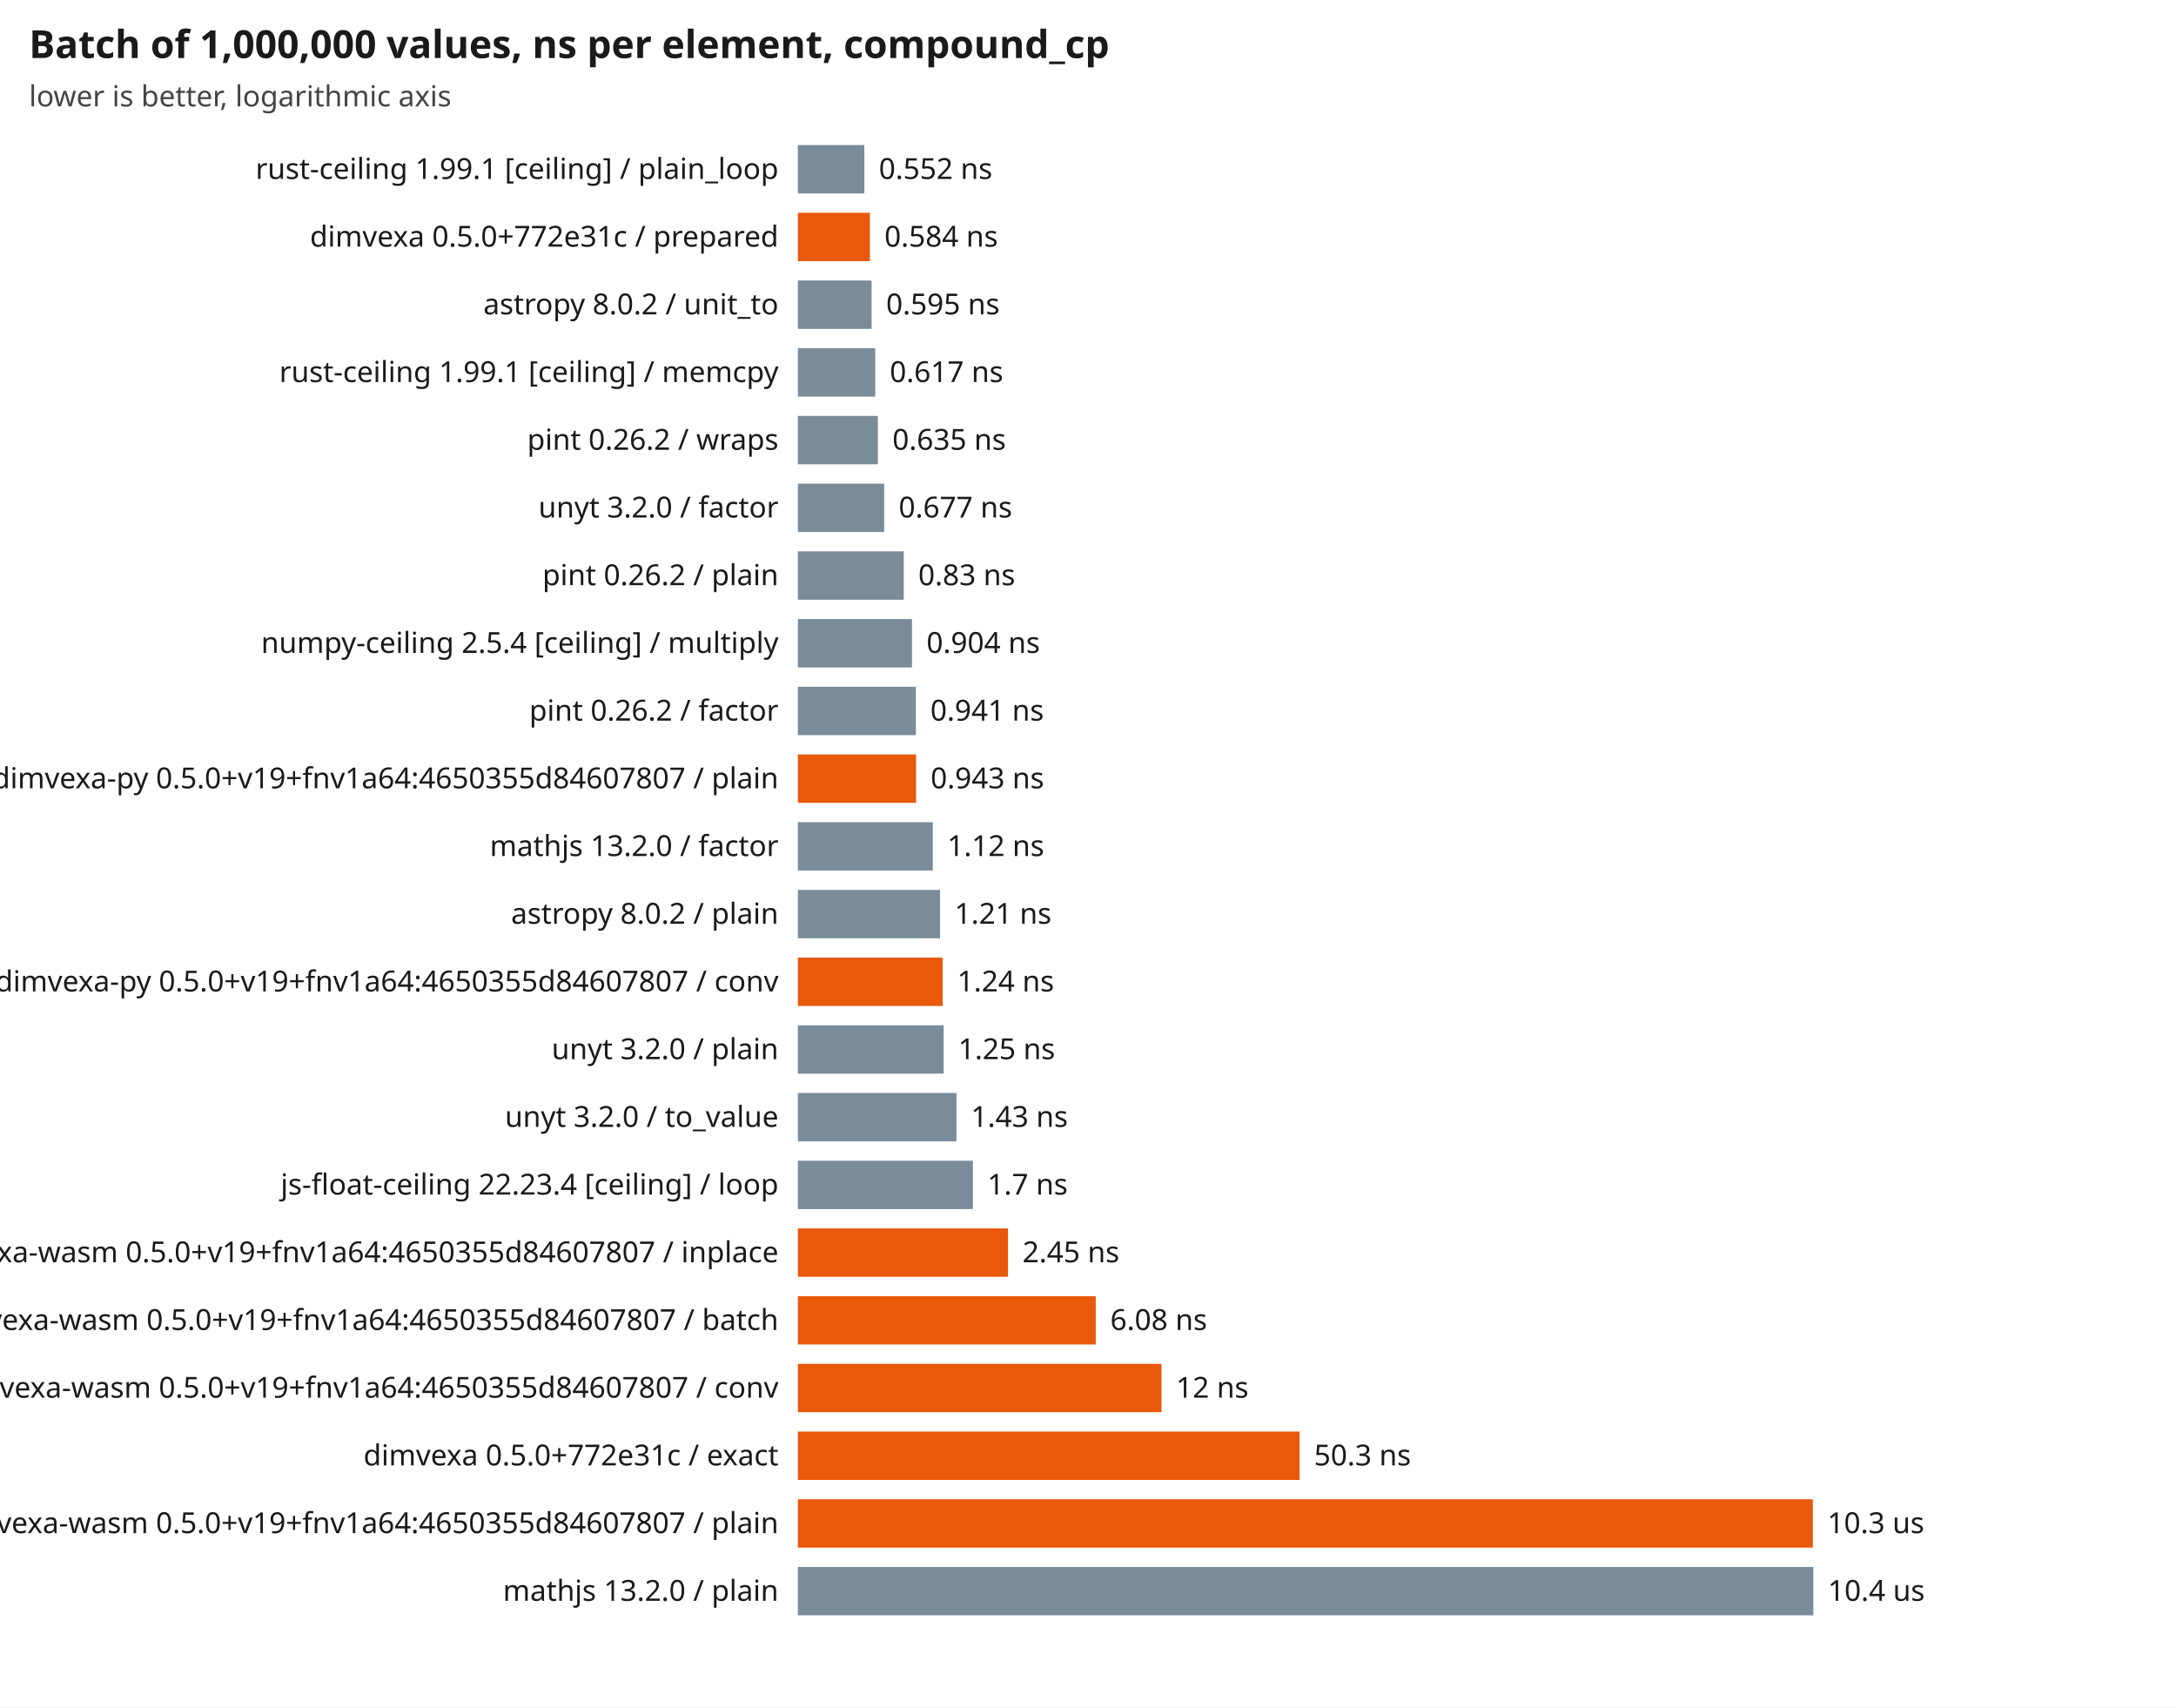
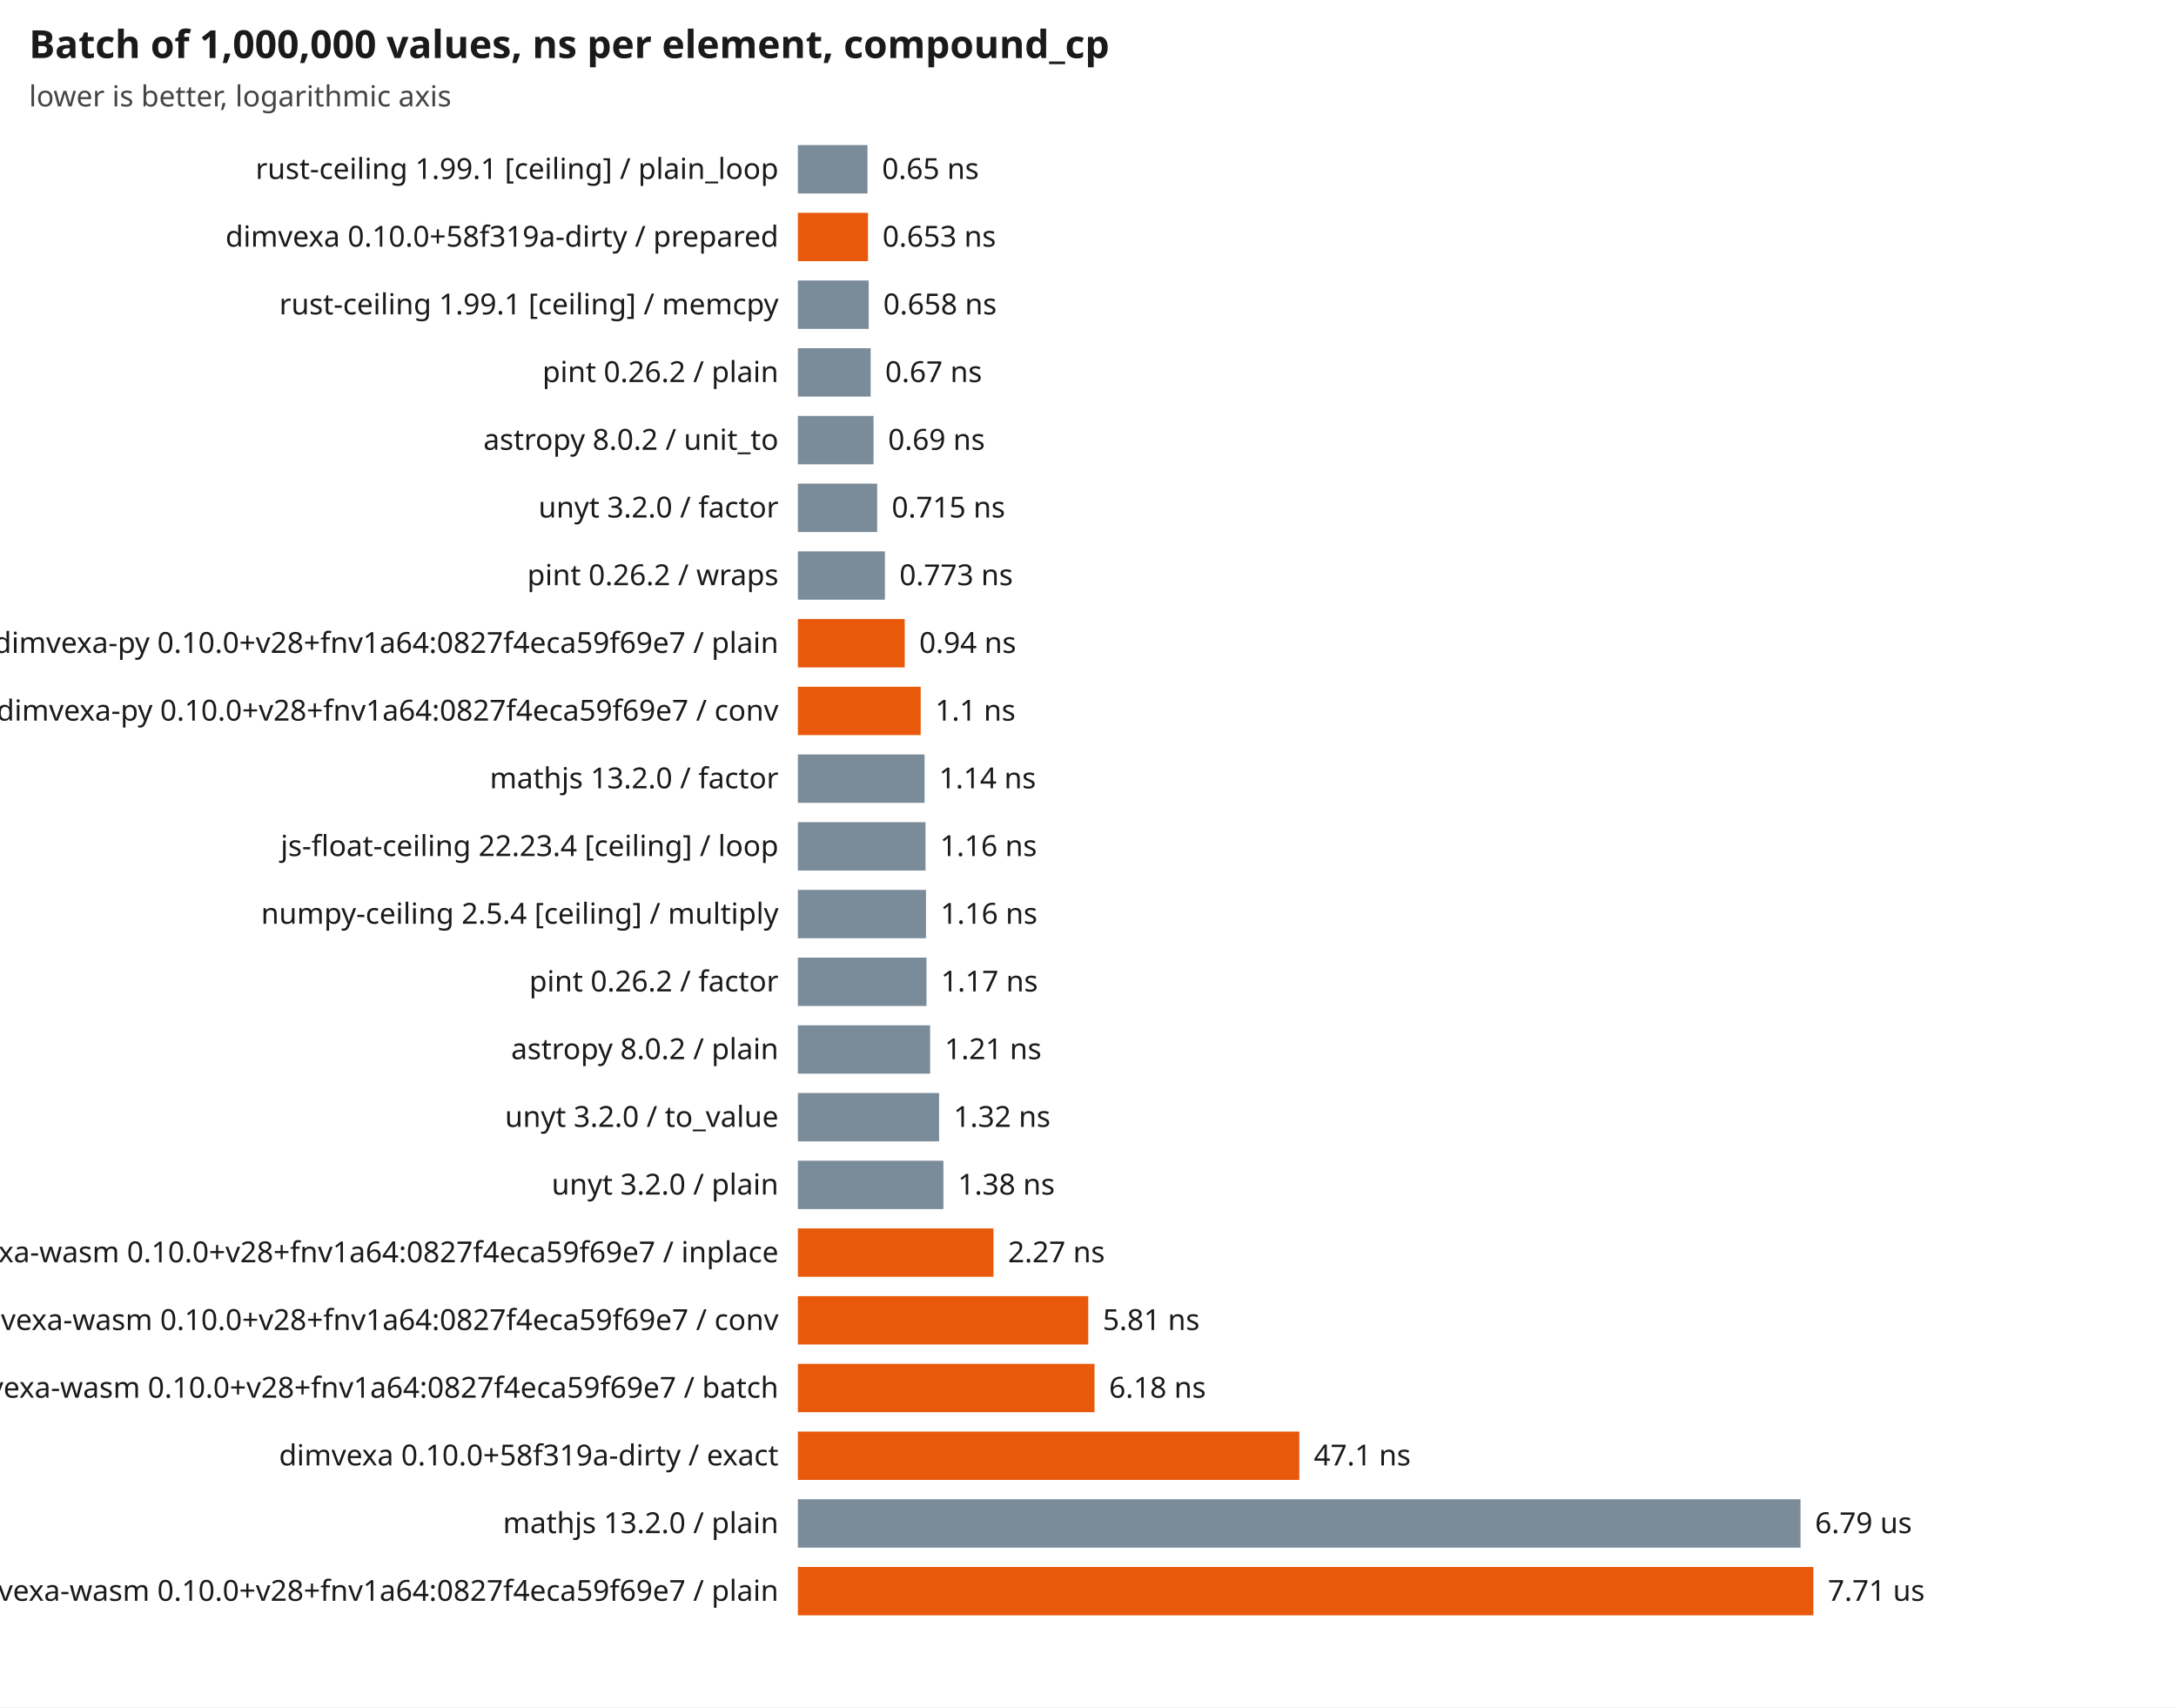
<svg xmlns="http://www.w3.org/2000/svg" width="900" height="706" viewBox="0 0 900 706" role="img" aria-label="Batch of 1,000,000 values, ns per element, compound_cp">
  <rect width="900" height="706" fill="#ffffff" />
  <text x="12" y="24" font-family="sans-serif" font-size="16" font-weight="bold" fill="#1a1a1a">Batch of 1,000,000 values, ns per element, compound_cp</text>
  <text x="12" y="44" font-family="sans-serif" font-size="12" fill="#444444">lower is better, logarithmic axis</text>
  <text x="322" y="74" text-anchor="end" font-family="sans-serif" font-size="12" fill="#1a1a1a">rust-ceiling 1.99.1 [ceiling] / plain_loop</text>
-   <rect x="330" y="60" width="27.5" height="20" fill="#7a8b99" />
-   <text x="363.5" y="74" font-family="sans-serif" font-size="12" fill="#1a1a1a">0.552 ns</text>
-   <text x="322" y="102" text-anchor="end" font-family="sans-serif" font-size="12" fill="#1a1a1a">dimvexa 0.5.0+772e31c / prepared</text>
-   <rect x="330" y="88" width="29.8" height="20" fill="#e8590c" />
-   <text x="365.8" y="102" font-family="sans-serif" font-size="12" fill="#1a1a1a">0.584 ns</text>
-   <text x="322" y="130" text-anchor="end" font-family="sans-serif" font-size="12" fill="#1a1a1a">astropy 8.0.2 / unit_to</text>
-   <rect x="330" y="116" width="30.5" height="20" fill="#7a8b99" />
-   <text x="366.5" y="130" font-family="sans-serif" font-size="12" fill="#1a1a1a">0.595 ns</text>
-   <text x="322" y="158" text-anchor="end" font-family="sans-serif" font-size="12" fill="#1a1a1a">rust-ceiling 1.99.1 [ceiling] / memcpy</text>
-   <rect x="330" y="144" width="32.0" height="20" fill="#7a8b99" />
-   <text x="368.0" y="158" font-family="sans-serif" font-size="12" fill="#1a1a1a">0.617 ns</text>
-   <text x="322" y="186" text-anchor="end" font-family="sans-serif" font-size="12" fill="#1a1a1a">pint 0.26.2 / wraps</text>
-   <rect x="330" y="172" width="33.1" height="20" fill="#7a8b99" />
-   <text x="369.1" y="186" font-family="sans-serif" font-size="12" fill="#1a1a1a">0.635 ns</text>
+   <rect x="330" y="60" width="28.8" height="20" fill="#7a8b99" />
+   <text x="364.8" y="74" font-family="sans-serif" font-size="12" fill="#1a1a1a">0.65 ns</text>
+   <text x="322" y="102" text-anchor="end" font-family="sans-serif" font-size="12" fill="#1a1a1a">dimvexa 0.10.0+58f319a-dirty / prepared</text>
+   <rect x="330" y="88" width="29.0" height="20" fill="#e8590c" />
+   <text x="365.0" y="102" font-family="sans-serif" font-size="12" fill="#1a1a1a">0.653 ns</text>
+   <text x="322" y="130" text-anchor="end" font-family="sans-serif" font-size="12" fill="#1a1a1a">rust-ceiling 1.99.1 [ceiling] / memcpy</text>
+   <rect x="330" y="116" width="29.3" height="20" fill="#7a8b99" />
+   <text x="365.3" y="130" font-family="sans-serif" font-size="12" fill="#1a1a1a">0.658 ns</text>
+   <text x="322" y="158" text-anchor="end" font-family="sans-serif" font-size="12" fill="#1a1a1a">pint 0.26.2 / plain</text>
+   <rect x="330" y="144" width="30.1" height="20" fill="#7a8b99" />
+   <text x="366.1" y="158" font-family="sans-serif" font-size="12" fill="#1a1a1a">0.67 ns</text>
+   <text x="322" y="186" text-anchor="end" font-family="sans-serif" font-size="12" fill="#1a1a1a">astropy 8.0.2 / unit_to</text>
+   <rect x="330" y="172" width="31.3" height="20" fill="#7a8b99" />
+   <text x="367.3" y="186" font-family="sans-serif" font-size="12" fill="#1a1a1a">0.69 ns</text>
  <text x="322" y="214" text-anchor="end" font-family="sans-serif" font-size="12" fill="#1a1a1a">unyt 3.2.0 / factor</text>
-   <rect x="330" y="200" width="35.7" height="20" fill="#7a8b99" />
-   <text x="371.7" y="214" font-family="sans-serif" font-size="12" fill="#1a1a1a">0.677 ns</text>
-   <text x="322" y="242" text-anchor="end" font-family="sans-serif" font-size="12" fill="#1a1a1a">pint 0.26.2 / plain</text>
-   <rect x="330" y="228" width="43.8" height="20" fill="#7a8b99" />
-   <text x="379.8" y="242" font-family="sans-serif" font-size="12" fill="#1a1a1a">0.83 ns</text>
-   <text x="322" y="270" text-anchor="end" font-family="sans-serif" font-size="12" fill="#1a1a1a">numpy-ceiling 2.5.4 [ceiling] / multiply</text>
-   <rect x="330" y="256" width="47.2" height="20" fill="#7a8b99" />
-   <text x="383.2" y="270" font-family="sans-serif" font-size="12" fill="#1a1a1a">0.904 ns</text>
-   <text x="322" y="298" text-anchor="end" font-family="sans-serif" font-size="12" fill="#1a1a1a">pint 0.26.2 / factor</text>
-   <rect x="330" y="284" width="48.8" height="20" fill="#7a8b99" />
-   <text x="384.8" y="298" font-family="sans-serif" font-size="12" fill="#1a1a1a">0.941 ns</text>
-   <text x="322" y="326" text-anchor="end" font-family="sans-serif" font-size="12" fill="#1a1a1a">dimvexa-py 0.5.0+v19+fnv1a64:4650355d84607807 / plain</text>
-   <rect x="330" y="312" width="48.9" height="20" fill="#e8590c" />
-   <text x="384.9" y="326" font-family="sans-serif" font-size="12" fill="#1a1a1a">0.943 ns</text>
-   <text x="322" y="354" text-anchor="end" font-family="sans-serif" font-size="12" fill="#1a1a1a">mathjs 13.2.0 / factor</text>
-   <rect x="330" y="340" width="55.8" height="20" fill="#7a8b99" />
-   <text x="391.8" y="354" font-family="sans-serif" font-size="12" fill="#1a1a1a">1.12 ns</text>
-   <text x="322" y="382" text-anchor="end" font-family="sans-serif" font-size="12" fill="#1a1a1a">astropy 8.0.2 / plain</text>
-   <rect x="330" y="368" width="58.8" height="20" fill="#7a8b99" />
-   <text x="394.8" y="382" font-family="sans-serif" font-size="12" fill="#1a1a1a">1.21 ns</text>
-   <text x="322" y="410" text-anchor="end" font-family="sans-serif" font-size="12" fill="#1a1a1a">dimvexa-py 0.5.0+v19+fnv1a64:4650355d84607807 / conv</text>
-   <rect x="330" y="396" width="59.9" height="20" fill="#e8590c" />
-   <text x="395.9" y="410" font-family="sans-serif" font-size="12" fill="#1a1a1a">1.24 ns</text>
-   <text x="322" y="438" text-anchor="end" font-family="sans-serif" font-size="12" fill="#1a1a1a">unyt 3.2.0 / plain</text>
-   <rect x="330" y="424" width="60.3" height="20" fill="#7a8b99" />
-   <text x="396.3" y="438" font-family="sans-serif" font-size="12" fill="#1a1a1a">1.25 ns</text>
+   <rect x="330" y="200" width="32.8" height="20" fill="#7a8b99" />
+   <text x="368.8" y="214" font-family="sans-serif" font-size="12" fill="#1a1a1a">0.715 ns</text>
+   <text x="322" y="242" text-anchor="end" font-family="sans-serif" font-size="12" fill="#1a1a1a">pint 0.26.2 / wraps</text>
+   <rect x="330" y="228" width="36.0" height="20" fill="#7a8b99" />
+   <text x="372.0" y="242" font-family="sans-serif" font-size="12" fill="#1a1a1a">0.773 ns</text>
+   <text x="322" y="270" text-anchor="end" font-family="sans-serif" font-size="12" fill="#1a1a1a">dimvexa-py 0.10.0+v28+fnv1a64:0827f4eca59f69e7 / plain</text>
+   <rect x="330" y="256" width="44.2" height="20" fill="#e8590c" />
+   <text x="380.2" y="270" font-family="sans-serif" font-size="12" fill="#1a1a1a">0.94 ns</text>
+   <text x="322" y="298" text-anchor="end" font-family="sans-serif" font-size="12" fill="#1a1a1a">dimvexa-py 0.10.0+v28+fnv1a64:0827f4eca59f69e7 / conv</text>
+   <rect x="330" y="284" width="50.8" height="20" fill="#e8590c" />
+   <text x="386.8" y="298" font-family="sans-serif" font-size="12" fill="#1a1a1a">1.1 ns</text>
+   <text x="322" y="326" text-anchor="end" font-family="sans-serif" font-size="12" fill="#1a1a1a">mathjs 13.2.0 / factor</text>
+   <rect x="330" y="312" width="52.4" height="20" fill="#7a8b99" />
+   <text x="388.4" y="326" font-family="sans-serif" font-size="12" fill="#1a1a1a">1.14 ns</text>
+   <text x="322" y="354" text-anchor="end" font-family="sans-serif" font-size="12" fill="#1a1a1a">js-float-ceiling 22.23.4 [ceiling] / loop</text>
+   <rect x="330" y="340" width="52.8" height="20" fill="#7a8b99" />
+   <text x="388.8" y="354" font-family="sans-serif" font-size="12" fill="#1a1a1a">1.16 ns</text>
+   <text x="322" y="382" text-anchor="end" font-family="sans-serif" font-size="12" fill="#1a1a1a">numpy-ceiling 2.5.4 [ceiling] / multiply</text>
+   <rect x="330" y="368" width="53.0" height="20" fill="#7a8b99" />
+   <text x="389.0" y="382" font-family="sans-serif" font-size="12" fill="#1a1a1a">1.16 ns</text>
+   <text x="322" y="410" text-anchor="end" font-family="sans-serif" font-size="12" fill="#1a1a1a">pint 0.26.2 / factor</text>
+   <rect x="330" y="396" width="53.2" height="20" fill="#7a8b99" />
+   <text x="389.2" y="410" font-family="sans-serif" font-size="12" fill="#1a1a1a">1.17 ns</text>
+   <text x="322" y="438" text-anchor="end" font-family="sans-serif" font-size="12" fill="#1a1a1a">astropy 8.0.2 / plain</text>
+   <rect x="330" y="424" width="54.7" height="20" fill="#7a8b99" />
+   <text x="390.7" y="438" font-family="sans-serif" font-size="12" fill="#1a1a1a">1.21 ns</text>
  <text x="322" y="466" text-anchor="end" font-family="sans-serif" font-size="12" fill="#1a1a1a">unyt 3.2.0 / to_value</text>
-   <rect x="330" y="452" width="65.6" height="20" fill="#7a8b99" />
-   <text x="401.6" y="466" font-family="sans-serif" font-size="12" fill="#1a1a1a">1.43 ns</text>
-   <text x="322" y="494" text-anchor="end" font-family="sans-serif" font-size="12" fill="#1a1a1a">js-float-ceiling 22.23.4 [ceiling] / loop</text>
-   <rect x="330" y="480" width="72.4" height="20" fill="#7a8b99" />
-   <text x="408.4" y="494" font-family="sans-serif" font-size="12" fill="#1a1a1a">1.7 ns</text>
-   <text x="322" y="522" text-anchor="end" font-family="sans-serif" font-size="12" fill="#1a1a1a">dimvexa-wasm 0.5.0+v19+fnv1a64:4650355d84607807 / inplace</text>
-   <rect x="330" y="508" width="86.9" height="20" fill="#e8590c" />
-   <text x="422.9" y="522" font-family="sans-serif" font-size="12" fill="#1a1a1a">2.45 ns</text>
-   <text x="322" y="550" text-anchor="end" font-family="sans-serif" font-size="12" fill="#1a1a1a">dimvexa-wasm 0.5.0+v19+fnv1a64:4650355d84607807 / batch</text>
-   <rect x="330" y="536" width="123.2" height="20" fill="#e8590c" />
-   <text x="459.2" y="550" font-family="sans-serif" font-size="12" fill="#1a1a1a">6.08 ns</text>
-   <text x="322" y="578" text-anchor="end" font-family="sans-serif" font-size="12" fill="#1a1a1a">dimvexa-wasm 0.5.0+v19+fnv1a64:4650355d84607807 / conv</text>
-   <rect x="330" y="564" width="150.4" height="20" fill="#e8590c" />
-   <text x="486.4" y="578" font-family="sans-serif" font-size="12" fill="#1a1a1a">12 ns</text>
-   <text x="322" y="606" text-anchor="end" font-family="sans-serif" font-size="12" fill="#1a1a1a">dimvexa 0.5.0+772e31c / exact</text>
-   <rect x="330" y="592" width="207.5" height="20" fill="#e8590c" />
-   <text x="543.5" y="606" font-family="sans-serif" font-size="12" fill="#1a1a1a">50.3 ns</text>
-   <text x="322" y="634" text-anchor="end" font-family="sans-serif" font-size="12" fill="#1a1a1a">dimvexa-wasm 0.5.0+v19+fnv1a64:4650355d84607807 / plain</text>
-   <rect x="330" y="620" width="419.8" height="20" fill="#e8590c" />
-   <text x="755.8" y="634" font-family="sans-serif" font-size="12" fill="#1a1a1a">10.3 us</text>
-   <text x="322" y="662" text-anchor="end" font-family="sans-serif" font-size="12" fill="#1a1a1a">mathjs 13.2.0 / plain</text>
-   <rect x="330" y="648" width="420.0" height="20" fill="#7a8b99" />
-   <text x="756.0" y="662" font-family="sans-serif" font-size="12" fill="#1a1a1a">10.4 us</text>
+   <rect x="330" y="452" width="58.4" height="20" fill="#7a8b99" />
+   <text x="394.4" y="466" font-family="sans-serif" font-size="12" fill="#1a1a1a">1.32 ns</text>
+   <text x="322" y="494" text-anchor="end" font-family="sans-serif" font-size="12" fill="#1a1a1a">unyt 3.2.0 / plain</text>
+   <rect x="330" y="480" width="60.2" height="20" fill="#7a8b99" />
+   <text x="396.2" y="494" font-family="sans-serif" font-size="12" fill="#1a1a1a">1.38 ns</text>
+   <text x="322" y="522" text-anchor="end" font-family="sans-serif" font-size="12" fill="#1a1a1a">dimvexa-wasm 0.10.0+v28+fnv1a64:0827f4eca59f69e7 / inplace</text>
+   <rect x="330" y="508" width="80.9" height="20" fill="#e8590c" />
+   <text x="416.9" y="522" font-family="sans-serif" font-size="12" fill="#1a1a1a">2.27 ns</text>
+   <text x="322" y="550" text-anchor="end" font-family="sans-serif" font-size="12" fill="#1a1a1a">dimvexa-wasm 0.10.0+v28+fnv1a64:0827f4eca59f69e7 / conv</text>
+   <rect x="330" y="536" width="120.1" height="20" fill="#e8590c" />
+   <text x="456.1" y="550" font-family="sans-serif" font-size="12" fill="#1a1a1a">5.81 ns</text>
+   <text x="322" y="578" text-anchor="end" font-family="sans-serif" font-size="12" fill="#1a1a1a">dimvexa-wasm 0.10.0+v28+fnv1a64:0827f4eca59f69e7 / batch</text>
+   <rect x="330" y="564" width="122.7" height="20" fill="#e8590c" />
+   <text x="458.7" y="578" font-family="sans-serif" font-size="12" fill="#1a1a1a">6.18 ns</text>
+   <text x="322" y="606" text-anchor="end" font-family="sans-serif" font-size="12" fill="#1a1a1a">dimvexa 0.10.0+58f319a-dirty / exact</text>
+   <rect x="330" y="592" width="207.4" height="20" fill="#e8590c" />
+   <text x="543.4" y="606" font-family="sans-serif" font-size="12" fill="#1a1a1a">47.1 ns</text>
+   <text x="322" y="634" text-anchor="end" font-family="sans-serif" font-size="12" fill="#1a1a1a">mathjs 13.2.0 / plain</text>
+   <rect x="330" y="620" width="414.7" height="20" fill="#7a8b99" />
+   <text x="750.7" y="634" font-family="sans-serif" font-size="12" fill="#1a1a1a">6.79 us</text>
+   <text x="322" y="662" text-anchor="end" font-family="sans-serif" font-size="12" fill="#1a1a1a">dimvexa-wasm 0.10.0+v28+fnv1a64:0827f4eca59f69e7 / plain</text>
+   <rect x="330" y="648" width="420.0" height="20" fill="#e8590c" />
+   <text x="756.0" y="662" font-family="sans-serif" font-size="12" fill="#1a1a1a">7.71 us</text>
</svg>
